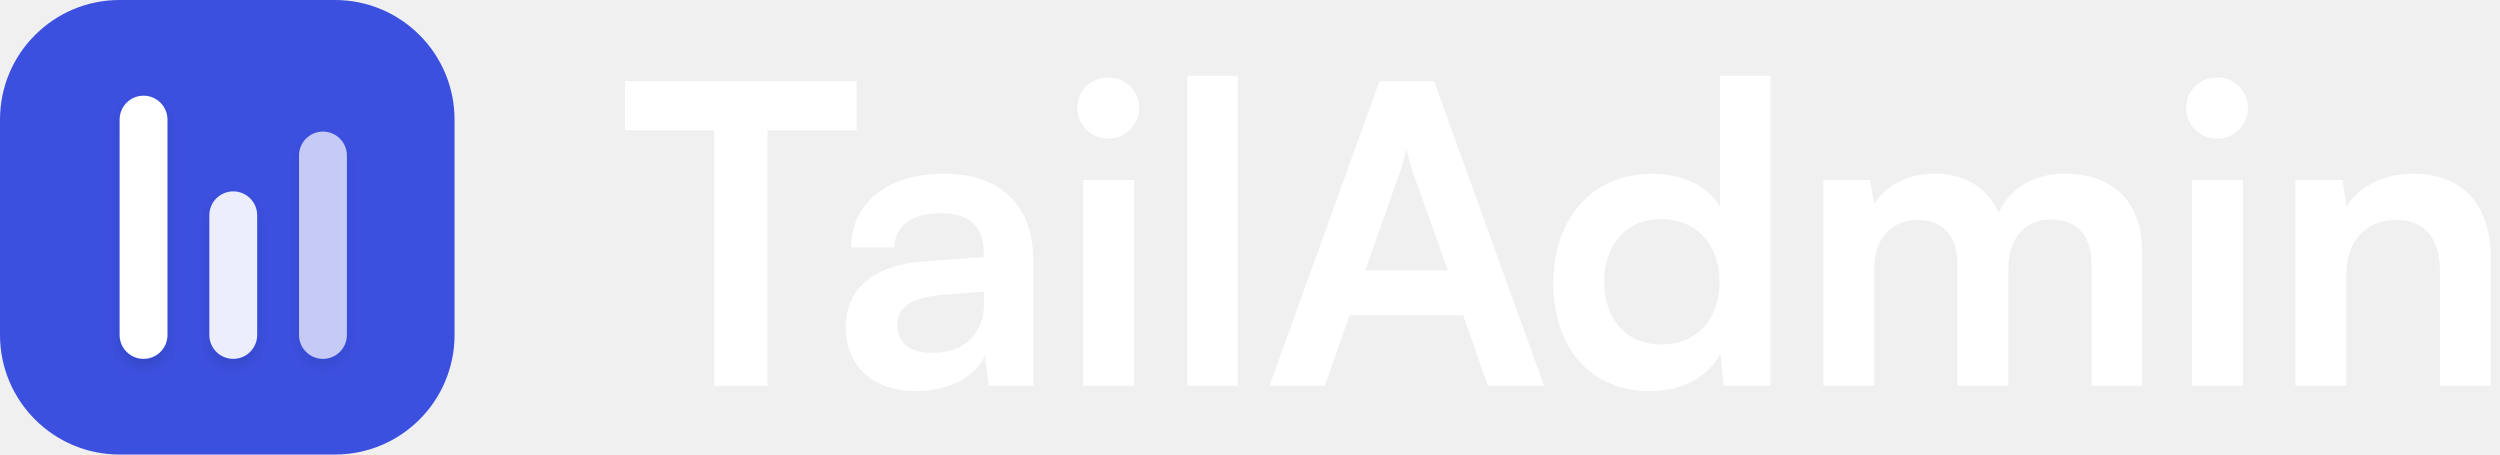
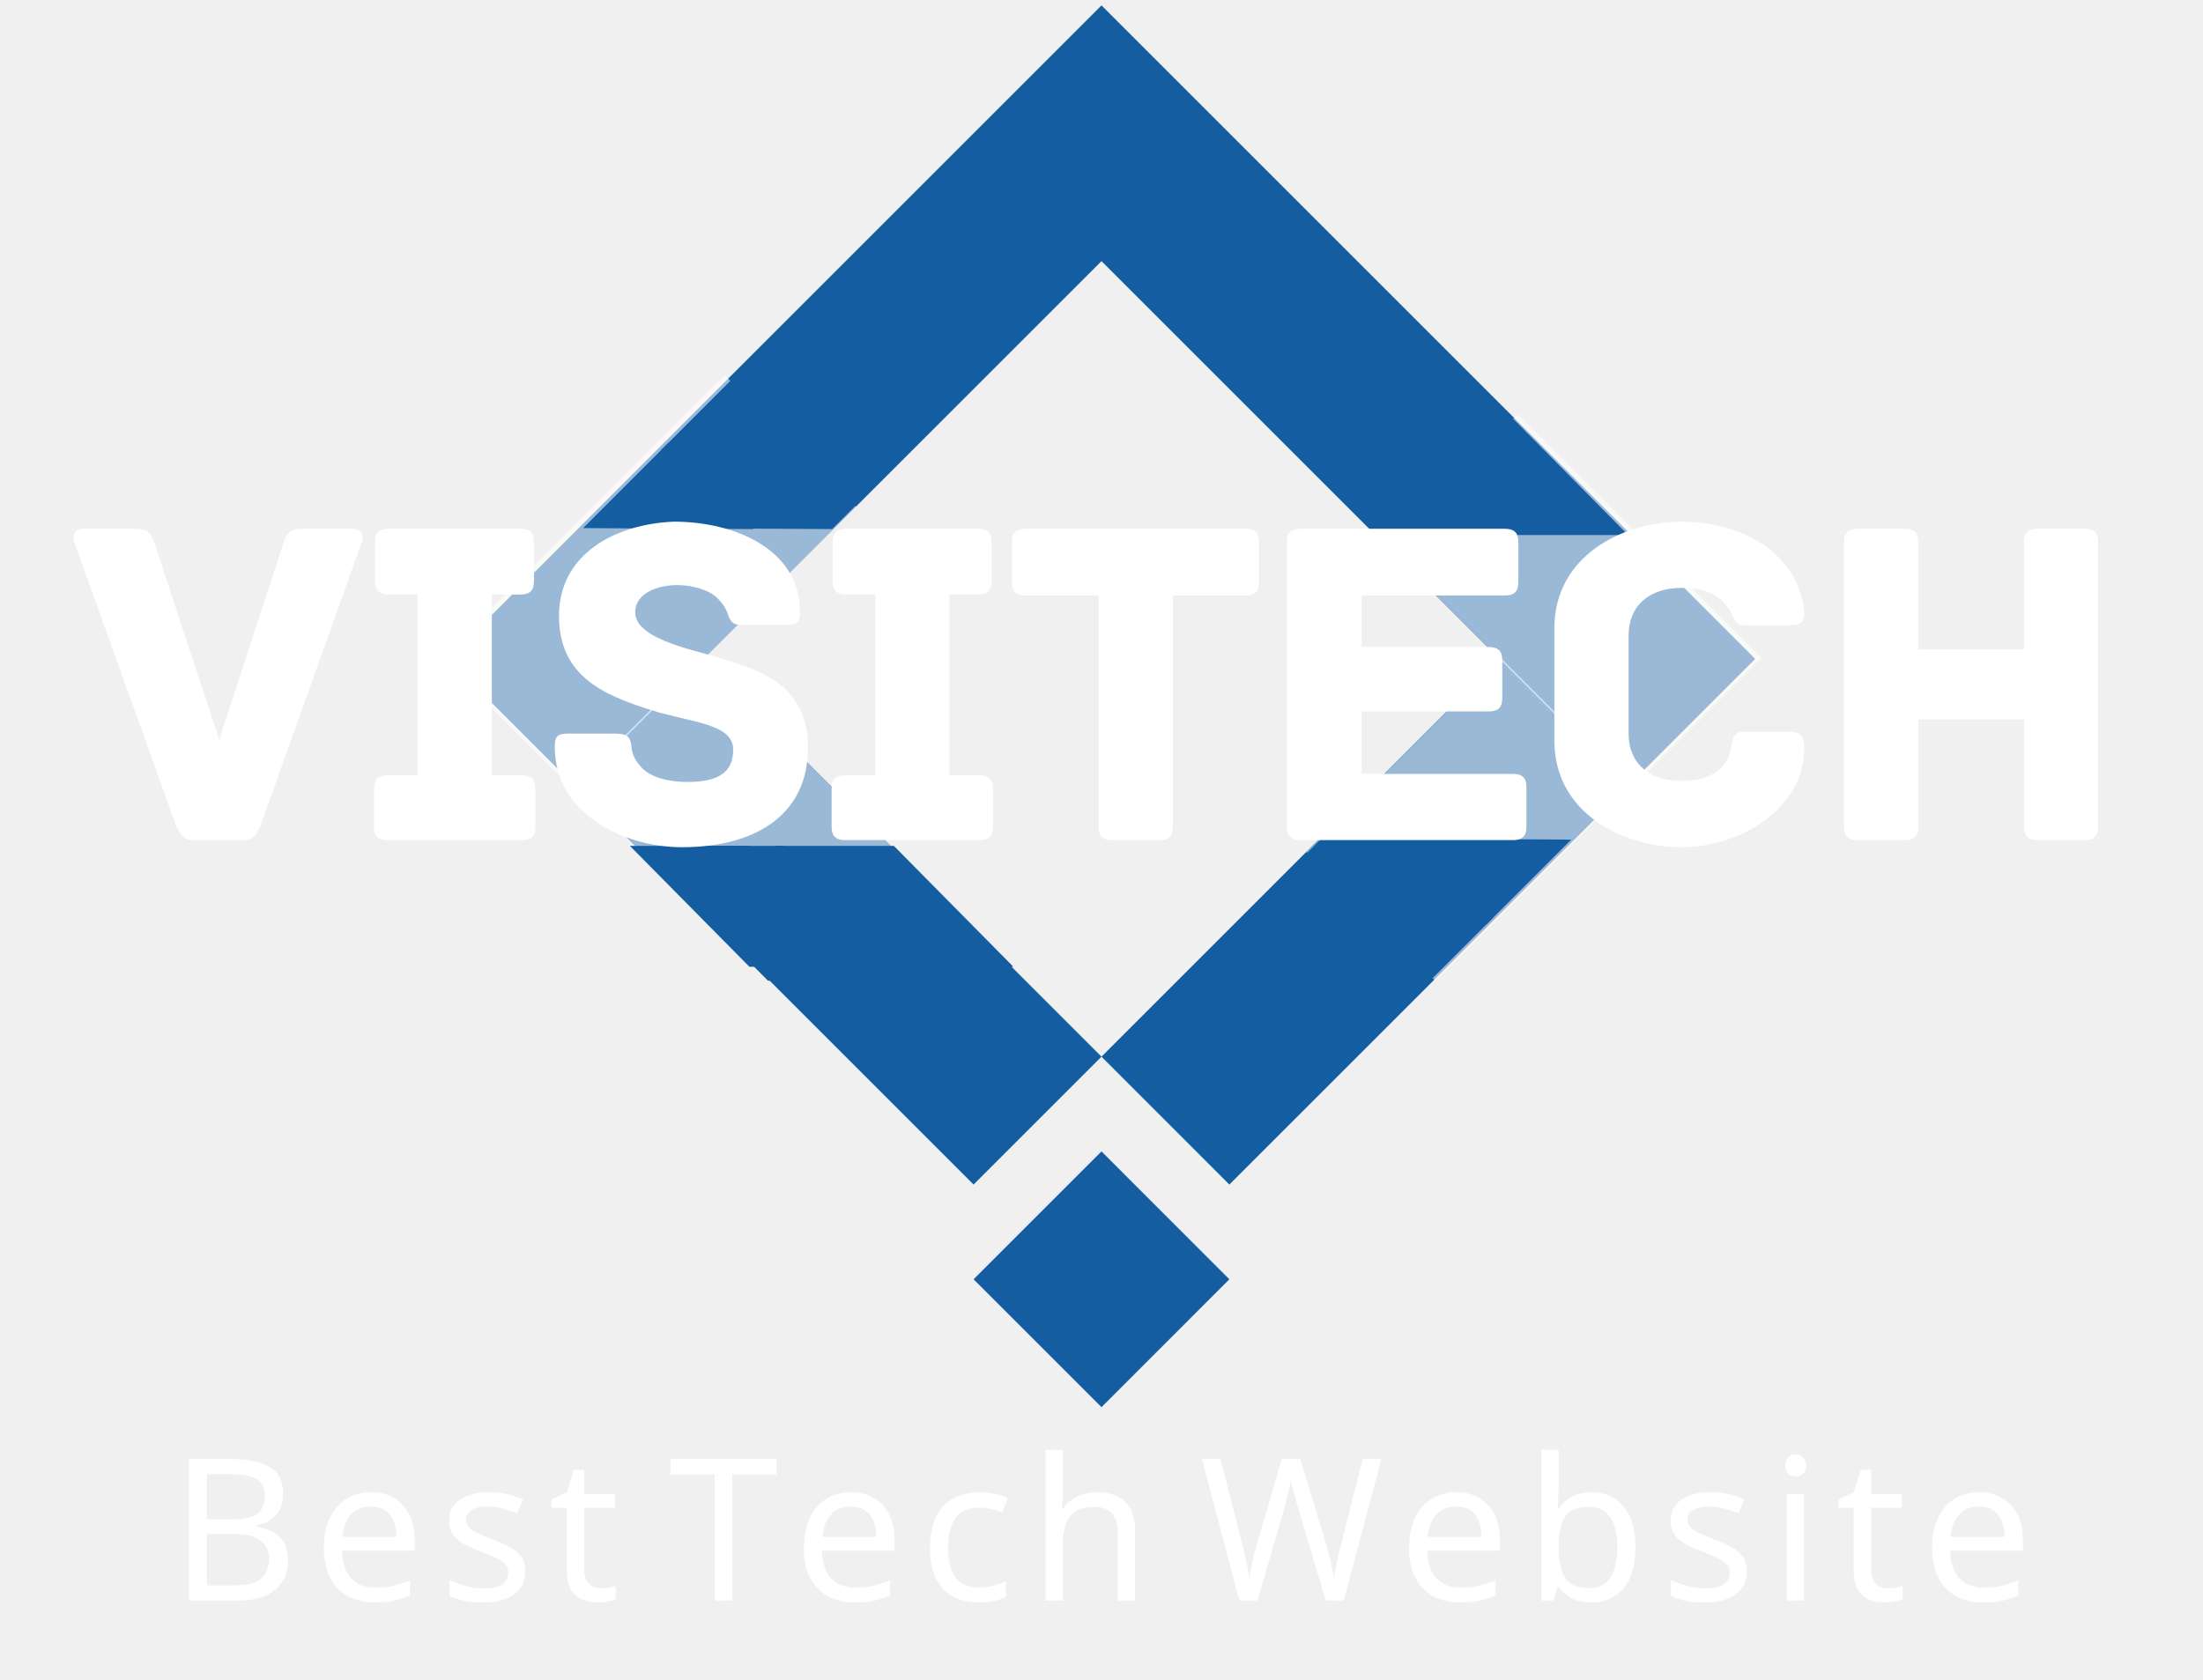
- <svg xmlns="http://www.w3.org/2000/svg" width="176" height="32" viewBox="0 0 176 32" fill="none">
-   <path d="M44 9.176H50.277V27.157H54.032V9.176H60.309V5.715H44V9.176Z" fill="white" />
-   <path d="M64.5 27.539C66.758 27.539 68.724 26.512 69.34 25.016L69.604 27.157H72.743V18.357C72.743 14.339 70.337 12.227 66.436 12.227C62.505 12.227 59.924 14.28 59.924 17.419H62.974C62.974 15.893 64.148 15.013 66.26 15.013C68.079 15.013 69.252 15.805 69.252 17.771V18.093L64.91 18.416C61.478 18.68 59.542 20.352 59.542 23.021C59.542 25.749 61.42 27.539 64.5 27.539ZM65.673 24.84C64.06 24.84 63.18 24.195 63.18 22.875C63.18 21.701 64.031 20.968 66.26 20.763L69.281 20.528V21.291C69.281 23.52 67.873 24.84 65.673 24.84Z" fill="white" />
-   <path d="M78.047 9.763C79.221 9.763 80.189 8.795 80.189 7.592C80.189 6.389 79.221 5.451 78.047 5.451C76.816 5.451 75.847 6.389 75.847 7.592C75.847 8.795 76.816 9.763 78.047 9.763ZM76.258 27.157H79.837V12.667H76.258V27.157Z" fill="white" />
-   <path d="M87.142 27.157V5.333H83.593V27.157H87.142Z" fill="white" />
-   <path d="M93.272 27.157L95.003 22.2H103.011L104.742 27.157H108.702L100.958 5.715H97.115L89.371 27.157H93.272ZM98.552 12.109C98.758 11.523 98.933 10.877 99.022 10.467C99.08 10.907 99.285 11.552 99.462 12.109L101.926 19.032H96.118L98.552 12.109Z" fill="white" />
-   <path d="M116.158 27.539C118.358 27.539 120.236 26.571 121.116 24.899L121.35 27.157H124.636V5.333H121.086V14.515C120.177 13.077 118.388 12.227 116.364 12.227C111.993 12.227 109.353 15.453 109.353 19.971C109.353 24.459 111.964 27.539 116.158 27.539ZM116.95 24.253C114.457 24.253 112.932 22.435 112.932 19.853C112.932 17.272 114.457 15.424 116.95 15.424C119.444 15.424 121.057 17.243 121.057 19.853C121.057 22.464 119.444 24.253 116.95 24.253Z" fill="white" />
-   <path d="M131.944 27.157V18.944C131.944 16.597 133.322 15.483 135.024 15.483C136.725 15.483 137.81 16.568 137.81 18.592V27.157H141.389V18.944C141.389 16.568 142.709 15.453 144.44 15.453C146.141 15.453 147.256 16.539 147.256 18.621V27.157H150.805V17.683C150.805 14.339 148.869 12.227 145.349 12.227C143.149 12.227 141.448 13.312 140.714 14.984C139.952 13.312 138.426 12.227 136.226 12.227C134.144 12.227 132.677 13.165 131.944 14.368L131.65 12.667H128.365V27.157H131.944Z" fill="white" />
-   <path d="M156.107 9.763C157.281 9.763 158.249 8.795 158.249 7.592C158.249 6.389 157.281 5.451 156.107 5.451C154.875 5.451 153.907 6.389 153.907 7.592C153.907 8.795 154.875 9.763 156.107 9.763ZM154.318 27.157H157.897V12.667H154.318V27.157Z" fill="white" />
-   <path d="M165.173 27.157V19.355C165.173 17.008 166.522 15.483 168.722 15.483C170.57 15.483 171.773 16.656 171.773 19.091V27.157H175.351V18.24C175.351 14.485 173.474 12.227 169.837 12.227C167.871 12.227 166.111 13.077 165.202 14.544L164.909 12.667H161.594V27.157H165.173Z" fill="white" />
-   <path d="M0 8.421C0 3.77 3.77 0 8.421 0H23.579C28.23 0 32 3.77 32 8.421V23.579C32 28.23 28.23 32 23.579 32H8.421C3.77 32 0 28.23 0 23.579V8.421Z" fill="#3C50E0" />
-   <g filter="url(#filter0_d_506_10589)">
-     <path d="M8.421 8.421C8.421 7.491 9.175 6.737 10.106 6.737V6.737C11.036 6.737 11.79 7.491 11.79 8.421V23.579C11.79 24.509 11.036 25.263 10.106 25.263V25.263C9.175 25.263 8.421 24.509 8.421 23.579V8.421Z" fill="white" />
-   </g>
-   <g opacity="0.9" filter="url(#filter1_d_506_10589)">
-     <path d="M14.737 15.158C14.737 14.227 15.491 13.473 16.421 13.473V13.473C17.351 13.473 18.105 14.227 18.105 15.158V23.579C18.105 24.509 17.351 25.263 16.421 25.263V25.263C15.491 25.263 14.737 24.509 14.737 23.579V15.158Z" fill="white" />
-   </g>
-   <g opacity="0.7" filter="url(#filter2_d_506_10589)">
-     <path d="M21.052 10.947C21.052 10.017 21.806 9.263 22.736 9.263V9.263C23.667 9.263 24.421 10.017 24.421 10.947V23.578C24.421 24.509 23.667 25.263 22.736 25.263V25.263C21.806 25.263 21.052 24.509 21.052 23.578V10.947Z" fill="white" />
-   </g>
+ <svg xmlns="http://www.w3.org/2000/svg" width="236" zoomAndPan="magnify" viewBox="0 0 177 135" height="180" preserveAspectRatio="xMidYMid meet" version="1.0">
  <defs>
-     <filter id="filter0_d_506_10589" x="7.421" y="6.237" width="5.369" height="20.526" filterUnits="userSpaceOnUse" color-interpolation-filters="sRGB">
-       <feFlood flood-opacity="0" result="BackgroundImageFix" />
-       <feColorMatrix in="SourceAlpha" type="matrix" values="0 0 0 0 0 0 0 0 0 0 0 0 0 0 0 0 0 0 127 0" result="hardAlpha" />
-       <feOffset dy="0.5" />
-       <feGaussianBlur stdDeviation="0.5" />
-       <feComposite in2="hardAlpha" operator="out" />
-       <feColorMatrix type="matrix" values="0 0 0 0 0 0 0 0 0 0 0 0 0 0 0 0 0 0 0.12 0" />
-       <feBlend mode="normal" in2="BackgroundImageFix" result="effect1_dropShadow_506_10589" />
-       <feBlend mode="normal" in="SourceGraphic" in2="effect1_dropShadow_506_10589" result="shape" />
+     <filter x="0%" y="0%" width="100%" height="100%" id="59510628ed">
+       <feColorMatrix values="0 0 0 0 1 0 0 0 0 1 0 0 0 0 1 0 0 0 1 0" color-interpolation-filters="sRGB" />
    </filter>
-     <filter id="filter1_d_506_10589" x="13.737" y="12.973" width="5.369" height="13.79" filterUnits="userSpaceOnUse" color-interpolation-filters="sRGB">
-       <feFlood flood-opacity="0" result="BackgroundImageFix" />
-       <feColorMatrix in="SourceAlpha" type="matrix" values="0 0 0 0 0 0 0 0 0 0 0 0 0 0 0 0 0 0 127 0" result="hardAlpha" />
-       <feOffset dy="0.5" />
-       <feGaussianBlur stdDeviation="0.5" />
-       <feComposite in2="hardAlpha" operator="out" />
-       <feColorMatrix type="matrix" values="0 0 0 0 0 0 0 0 0 0 0 0 0 0 0 0 0 0 0.12 0" />
-       <feBlend mode="normal" in2="BackgroundImageFix" result="effect1_dropShadow_506_10589" />
-       <feBlend mode="normal" in="SourceGraphic" in2="effect1_dropShadow_506_10589" result="shape" />
-     </filter>
-     <filter id="filter2_d_506_10589" x="20.052" y="8.763" width="5.369" height="18" filterUnits="userSpaceOnUse" color-interpolation-filters="sRGB">
-       <feFlood flood-opacity="0" result="BackgroundImageFix" />
-       <feColorMatrix in="SourceAlpha" type="matrix" values="0 0 0 0 0 0 0 0 0 0 0 0 0 0 0 0 0 0 127 0" result="hardAlpha" />
-       <feOffset dy="0.5" />
-       <feGaussianBlur stdDeviation="0.5" />
-       <feComposite in2="hardAlpha" operator="out" />
-       <feColorMatrix type="matrix" values="0 0 0 0 0 0 0 0 0 0 0 0 0 0 0 0 0 0 0.12 0" />
-       <feBlend mode="normal" in2="BackgroundImageFix" result="effect1_dropShadow_506_10589" />
-       <feBlend mode="normal" in="SourceGraphic" in2="effect1_dropShadow_506_10589" result="shape" />
-     </filter>
+     <g />
+     <clipPath id="226784173f">
+       <path d="M 35 0 L 142 0 L 142 96 L 35 96 Z M 35 0 " clip-rule="nonzero" />
+     </clipPath>
+     <clipPath id="af5513f96c">
+       <path d="M 88.5 0.434 L 144.828 56.762 L 88.5 113.09 L 32.172 56.762 Z M 88.5 0.434 " clip-rule="nonzero" />
+     </clipPath>
+     <clipPath id="4f545f2c13">
+       <path d="M 88.5 0.434 L 144.828 56.762 L 88.5 113.09 L 32.172 56.762 Z M 88.5 0.434 " clip-rule="nonzero" />
+     </clipPath>
+     <clipPath id="b8989b26ec">
+       <path d="M 78 92 L 99 92 L 99 114 L 78 114 Z M 78 92 " clip-rule="nonzero" />
+     </clipPath>
+     <clipPath id="1a46b4e782">
+       <path d="M 88.5 0.434 L 144.828 56.762 L 88.5 113.09 L 32.172 56.762 Z M 88.5 0.434 " clip-rule="nonzero" />
+     </clipPath>
+     <clipPath id="45c22e262d">
+       <path d="M 88.5 0.434 L 144.828 56.762 L 88.5 113.09 L 32.172 56.762 Z M 88.5 0.434 " clip-rule="nonzero" />
+     </clipPath>
+     <mask id="51492b9a45">
+       <g filter="url(#59510628ed)">
+         <rect x="-17.7" width="212.4" fill="#000000" y="-13.5" height="162" fill-opacity="0.57" />
+       </g>
+     </mask>
+     <clipPath id="9fae1200f4">
+       <path d="M 0.434 0.02 L 34 0.02 L 34 33.609 L 0.434 33.609 Z M 0.434 0.02 " clip-rule="nonzero" />
+     </clipPath>
+     <clipPath id="639f35f873">
+       <path d="M 0.477 22.891 L 23.223 0.148 L 33.789 10.715 L 11.043 33.457 Z M 0.477 22.891 " clip-rule="nonzero" />
+     </clipPath>
+     <clipPath id="8b5efd43fc">
+       <path d="M 0.477 22.891 L 23.223 0.148 L 33.789 10.715 L 11.043 33.457 Z M 0.477 22.891 " clip-rule="nonzero" />
+     </clipPath>
+     <clipPath id="b8456bd29e">
+       <rect x="0" width="35" y="0" height="34" />
+     </clipPath>
+     <mask id="d61e5d74ad">
+       <g filter="url(#59510628ed)">
+         <rect x="-17.7" width="212.4" fill="#000000" y="-13.5" height="162" fill-opacity="0.57" />
+       </g>
+     </mask>
+     <clipPath id="c62a7611e6">
+       <path d="M 1 0.648 L 27.121 0.648 L 27.121 26.855 L 1 26.855 Z M 1 0.648 " clip-rule="nonzero" />
+     </clipPath>
+     <clipPath id="174a4671b4">
+       <path d="M 11.438 0.879 L 27.039 16.48 L 16.703 26.82 L 1.102 11.219 Z M 11.438 0.879 " clip-rule="nonzero" />
+     </clipPath>
+     <clipPath id="c5818b8828">
+       <path d="M 11.438 0.879 L 27.039 16.48 L 16.703 26.82 L 1.102 11.219 Z M 11.438 0.879 " clip-rule="nonzero" />
+     </clipPath>
+     <clipPath id="beb22d6d16">
+       <rect x="0" width="28" y="0" height="27" />
+     </clipPath>
+     <clipPath id="e0f524377a">
+       <path d="M 62.215 67.98 L 81.418 67.98 L 81.418 77.695 L 62.215 77.695 Z M 62.215 67.98 " clip-rule="nonzero" />
+     </clipPath>
+     <clipPath id="8c8ed49c1a">
+       <path d="M 71.816 67.98 L 62.215 67.98 L 71.816 77.695 L 81.418 77.695 L 71.816 67.98 " clip-rule="nonzero" />
+     </clipPath>
+     <clipPath id="ae32920f15">
+       <path d="M 50.609 67.98 L 69.812 67.98 L 69.812 77.695 L 50.609 77.695 Z M 50.609 67.98 " clip-rule="nonzero" />
+     </clipPath>
+     <clipPath id="30452e2bcd">
+       <path d="M 60.211 67.98 L 50.609 67.98 L 60.211 77.695 L 69.812 77.695 L 60.211 67.98 " clip-rule="nonzero" />
+     </clipPath>
+     <clipPath id="8df7dae191">
+       <path d="M 53 35 L 74 35 L 74 43 L 53 43 Z M 53 35 " clip-rule="nonzero" />
+     </clipPath>
+     <clipPath id="dcc316e715">
+       <path d="M 73.656 35.73 L 60.078 49.309 L 53.207 42.441 L 66.785 28.863 Z M 73.656 35.73 " clip-rule="nonzero" />
+     </clipPath>
+     <clipPath id="e9c56e6eac">
+       <path d="M 66.867 42.52 L 73.656 35.73 L 59.996 35.652 L 53.207 42.441 L 66.867 42.52 " clip-rule="nonzero" />
+     </clipPath>
+     <clipPath id="ba3c70dd6a">
+       <path d="M 59 29 L 80 29 L 80 37 L 59 37 Z M 59 29 " clip-rule="nonzero" />
+     </clipPath>
+     <clipPath id="e579f6f0df">
+       <path d="M 79.918 29.469 L 66.34 43.047 L 59.473 36.176 L 73.051 22.598 Z M 79.918 29.469 " clip-rule="nonzero" />
+     </clipPath>
+     <clipPath id="90947e9c80">
+       <path d="M 73.129 36.258 L 79.918 29.469 L 66.262 29.387 L 59.473 36.176 L 73.129 36.258 " clip-rule="nonzero" />
+     </clipPath>
+     <clipPath id="e22c44a566">
+       <path d="M 46 35 L 68 35 L 68 43 L 46 43 Z M 46 35 " clip-rule="nonzero" />
+     </clipPath>
+     <clipPath id="f8865a6af2">
+       <path d="M 67.293 35.73 L 53.715 49.309 L 46.848 42.441 L 60.426 28.863 Z M 67.293 35.73 " clip-rule="nonzero" />
+     </clipPath>
+     <clipPath id="46ddcbfd69">
+       <path d="M 60.504 42.52 L 67.293 35.73 L 53.637 35.652 L 46.848 42.441 L 60.504 42.52 " clip-rule="nonzero" />
+     </clipPath>
+     <clipPath id="4a8648e929">
+       <path d="M 53 29 L 74 29 L 74 37 L 53 37 Z M 53 29 " clip-rule="nonzero" />
+     </clipPath>
+     <clipPath id="f093e6e5d1">
+       <path d="M 73.559 29.469 L 59.977 43.047 L 53.109 36.176 L 66.688 22.598 Z M 73.559 29.469 " clip-rule="nonzero" />
+     </clipPath>
+     <clipPath id="a714205e78">
+       <path d="M 66.77 36.258 L 73.559 29.469 L 59.898 29.387 L 53.109 36.176 L 66.77 36.258 " clip-rule="nonzero" />
+     </clipPath>
+     <clipPath id="a197d28449">
+       <path d="M 52.098 69.102 L 71.301 69.102 L 71.301 78.816 L 52.098 78.816 Z M 52.098 69.102 " clip-rule="nonzero" />
+     </clipPath>
+     <clipPath id="3f0cf4f82c">
+       <path d="M 61.699 69.102 L 52.098 69.102 L 61.699 78.816 L 71.301 78.816 L 61.699 69.102 " clip-rule="nonzero" />
+     </clipPath>
+     <clipPath id="bb3099cb9c">
+       <path d="M 53.355 67.98 L 72.559 67.98 L 72.559 77.695 L 53.355 77.695 Z M 53.355 67.98 " clip-rule="nonzero" />
+     </clipPath>
+     <clipPath id="0def442731">
+       <path d="M 62.957 67.98 L 53.355 67.98 L 62.957 77.695 L 72.559 77.695 L 62.957 67.98 " clip-rule="nonzero" />
+     </clipPath>
+     <mask id="bf936b6984">
+       <g filter="url(#59510628ed)">
+         <rect x="-17.7" width="212.4" fill="#000000" y="-13.5" height="162" fill-opacity="0.57" />
+       </g>
+     </mask>
+     <clipPath id="86beb47187">
+       <path d="M 0.191 0.113 L 30.688 0.113 L 30.688 30.609 L 0.191 30.609 Z M 0.191 0.113 " clip-rule="nonzero" />
+     </clipPath>
+     <clipPath id="18e4b34177">
+       <path d="M 10.941 0.281 L 30.551 19.895 L 19.984 30.461 L 0.375 10.848 Z M 10.941 0.281 " clip-rule="nonzero" />
+     </clipPath>
+     <clipPath id="c12167cf7a">
+       <path d="M 10.941 0.281 L 30.551 19.895 L 19.984 30.461 L 0.375 10.848 Z M 10.941 0.281 " clip-rule="nonzero" />
+     </clipPath>
+     <clipPath id="a184585290">
+       <rect x="0" width="31" y="0" height="31" />
+     </clipPath>
+     <mask id="0a48ea1cb0">
+       <g filter="url(#59510628ed)">
+         <rect x="-17.7" width="212.4" fill="#000000" y="-13.5" height="162" fill-opacity="0.57" />
+       </g>
+     </mask>
+     <clipPath id="537fb48527">
+       <path d="M 0.758 0.648 L 26.965 0.648 L 26.965 26.855 L 0.758 26.855 Z M 0.758 0.648 " clip-rule="nonzero" />
+     </clipPath>
+     <clipPath id="0ccc793e41">
+       <path d="M 26.914 11.211 L 11.312 26.812 L 0.977 16.473 L 16.574 0.871 Z M 26.914 11.211 " clip-rule="nonzero" />
+     </clipPath>
+     <clipPath id="a665ab2c4d">
+       <path d="M 26.914 11.211 L 11.312 26.812 L 0.977 16.473 L 16.574 0.871 Z M 26.914 11.211 " clip-rule="nonzero" />
+     </clipPath>
+     <clipPath id="5b22a18615">
+       <rect x="0" width="27" y="0" height="27" />
+     </clipPath>
+     <clipPath id="cfab5477f9">
+       <path d="M 111.609 33.285 L 130.812 33.285 L 130.812 43 L 111.609 43 Z M 111.609 33.285 " clip-rule="nonzero" />
+     </clipPath>
+     <clipPath id="55390fe7b3">
+       <path d="M 121.211 33.285 L 111.609 33.285 L 121.211 43 L 130.812 43 L 121.211 33.285 " clip-rule="nonzero" />
+     </clipPath>
+     <clipPath id="d454095ccc">
+       <path d="M 102.75 33.285 L 121.953 33.285 L 121.953 43 L 102.75 43 Z M 102.75 33.285 " clip-rule="nonzero" />
+     </clipPath>
+     <clipPath id="1f8a3cc3ee">
+       <path d="M 112.352 33.285 L 102.75 33.285 L 112.352 43 L 121.953 43 L 112.352 33.285 " clip-rule="nonzero" />
+     </clipPath>
+     <clipPath id="e7e22b0fa1">
+       <path d="M 99 73 L 120 73 L 120 81 L 99 81 Z M 99 73 " clip-rule="nonzero" />
+     </clipPath>
+     <clipPath id="ebaeebc6fb">
+       <path d="M 119.977 73.738 L 106.398 87.316 L 99.527 80.445 L 113.105 66.867 Z M 119.977 73.738 " clip-rule="nonzero" />
+     </clipPath>
+     <clipPath id="039e562d4c">
+       <path d="M 113.188 80.527 L 119.977 73.738 L 106.316 73.656 L 99.527 80.445 L 113.188 80.527 " clip-rule="nonzero" />
+     </clipPath>
+     <clipPath id="47d15bc793">
+       <path d="M 105 67 L 127 67 L 127 75 L 105 75 Z M 105 67 " clip-rule="nonzero" />
+     </clipPath>
+     <clipPath id="ffe9bf7ef9">
+       <path d="M 126.238 67.477 L 112.66 81.055 L 105.793 74.184 L 119.371 60.605 Z M 126.238 67.477 " clip-rule="nonzero" />
+     </clipPath>
+     <clipPath id="e57814c238">
+       <path d="M 119.449 74.266 L 126.238 67.477 L 112.582 67.395 L 105.793 74.184 L 119.449 74.266 " clip-rule="nonzero" />
+     </clipPath>
+     <clipPath id="c6f1ca4e68">
+       <path d="M 93 73 L 114 73 L 114 81 L 93 81 Z M 93 73 " clip-rule="nonzero" />
+     </clipPath>
+     <clipPath id="ae7062130b">
+       <path d="M 113.559 73.738 L 99.98 87.316 L 93.109 80.445 L 106.688 66.867 Z M 113.559 73.738 " clip-rule="nonzero" />
+     </clipPath>
+     <clipPath id="1ba33fce71">
+       <path d="M 106.77 80.527 L 113.559 73.738 L 99.898 73.656 L 93.109 80.445 L 106.77 80.527 " clip-rule="nonzero" />
+     </clipPath>
+     <clipPath id="0ce8315fce">
+       <path d="M 99 67 L 120 67 L 120 75 L 99 75 Z M 99 67 " clip-rule="nonzero" />
+     </clipPath>
+     <clipPath id="466bd3dbc2">
+       <path d="M 119.82 67.477 L 106.242 81.055 L 99.371 74.184 L 112.953 60.605 Z M 119.82 67.477 " clip-rule="nonzero" />
+     </clipPath>
+     <clipPath id="9ac86078ab">
+       <path d="M 113.031 74.266 L 119.82 67.477 L 106.164 67.395 L 99.371 74.184 L 113.031 74.266 " clip-rule="nonzero" />
+     </clipPath>
  </defs>
+   <g fill="#ffffff" fill-opacity="1">
+     <g transform="translate(13.6434, 128.6257)">
+       <g>
+         <path d="M 1.547 -11.375 L 4.797 -11.375 C 6.211 -11.375 7.285 -11.16 8.016 -10.734 C 8.742 -10.316 9.109 -9.594 9.109 -8.562 C 9.109 -7.883 8.922 -7.328 8.547 -6.891 C 8.18 -6.453 7.648 -6.172 6.953 -6.047 L 6.953 -5.953 C 7.43 -5.867 7.863 -5.727 8.25 -5.531 C 8.633 -5.332 8.938 -5.047 9.156 -4.672 C 9.383 -4.297 9.5 -3.816 9.5 -3.234 C 9.5 -2.203 9.145 -1.406 8.438 -0.844 C 7.727 -0.281 6.766 0 5.547 0 L 1.547 0 Z M 2.984 -6.531 L 5.078 -6.531 C 6.047 -6.531 6.711 -6.688 7.078 -7 C 7.453 -7.312 7.641 -7.781 7.641 -8.406 C 7.641 -9.031 7.414 -9.477 6.969 -9.75 C 6.531 -10.02 5.828 -10.156 4.859 -10.156 L 2.984 -10.156 Z M 2.984 -5.344 L 2.984 -1.219 L 5.281 -1.219 C 6.289 -1.219 6.988 -1.41 7.375 -1.797 C 7.77 -2.191 7.969 -2.707 7.969 -3.344 C 7.969 -3.938 7.758 -4.414 7.344 -4.781 C 6.938 -5.156 6.207 -5.344 5.156 -5.344 Z M 2.984 -5.344 " />
+       </g>
+     </g>
+   </g>
+   <g fill="#ffffff" fill-opacity="1">
+     <g transform="translate(25.14782, 128.6257)">
+       <g>
+         <path d="M 4.656 -8.703 C 5.375 -8.703 6 -8.539 6.531 -8.219 C 7.062 -7.906 7.469 -7.457 7.75 -6.875 C 8.031 -6.301 8.172 -5.625 8.172 -4.844 L 8.172 -4 L 2.328 -4 C 2.348 -3.031 2.594 -2.289 3.062 -1.781 C 3.539 -1.281 4.203 -1.031 5.047 -1.031 C 5.586 -1.031 6.066 -1.082 6.484 -1.188 C 6.91 -1.289 7.348 -1.438 7.797 -1.625 L 7.797 -0.406 C 7.359 -0.207 6.926 -0.066 6.5 0.016 C 6.07 0.109 5.566 0.156 4.984 0.156 C 4.172 0.156 3.453 -0.004 2.828 -0.328 C 2.211 -0.66 1.734 -1.148 1.391 -1.797 C 1.047 -2.441 0.875 -3.242 0.875 -4.203 C 0.875 -5.141 1.031 -5.941 1.344 -6.609 C 1.656 -7.285 2.094 -7.801 2.656 -8.156 C 3.227 -8.52 3.895 -8.703 4.656 -8.703 Z M 4.641 -7.547 C 3.973 -7.547 3.441 -7.332 3.047 -6.906 C 2.66 -6.477 2.43 -5.879 2.359 -5.109 L 6.703 -5.109 C 6.691 -5.836 6.52 -6.426 6.188 -6.875 C 5.863 -7.32 5.348 -7.547 4.641 -7.547 Z M 4.641 -7.547 " />
+       </g>
+     </g>
+   </g>
+   <g fill="#ffffff" fill-opacity="1">
+     <g transform="translate(35.28199, 128.6257)">
+       <g>
+         <path d="M 6.922 -2.359 C 6.922 -1.523 6.609 -0.895 5.984 -0.469 C 5.367 -0.051 4.539 0.156 3.5 0.156 C 2.906 0.156 2.395 0.109 1.969 0.016 C 1.539 -0.078 1.16 -0.207 0.828 -0.375 L 0.828 -1.656 C 1.172 -1.488 1.582 -1.332 2.062 -1.188 C 2.551 -1.039 3.039 -0.969 3.531 -0.969 C 4.25 -0.969 4.766 -1.082 5.078 -1.312 C 5.398 -1.539 5.562 -1.848 5.562 -2.234 C 5.562 -2.441 5.504 -2.629 5.391 -2.797 C 5.273 -2.973 5.062 -3.145 4.75 -3.312 C 4.445 -3.477 4.016 -3.672 3.453 -3.891 C 2.898 -4.098 2.426 -4.305 2.031 -4.516 C 1.645 -4.734 1.344 -4.988 1.125 -5.281 C 0.914 -5.582 0.812 -5.969 0.812 -6.438 C 0.812 -7.156 1.102 -7.711 1.688 -8.109 C 2.281 -8.504 3.055 -8.703 4.016 -8.703 C 4.535 -8.703 5.02 -8.648 5.469 -8.547 C 5.926 -8.441 6.348 -8.301 6.734 -8.125 L 6.266 -7.016 C 5.898 -7.16 5.52 -7.285 5.125 -7.391 C 4.738 -7.492 4.336 -7.547 3.922 -7.547 C 3.348 -7.547 2.91 -7.453 2.609 -7.266 C 2.305 -7.086 2.156 -6.836 2.156 -6.516 C 2.156 -6.273 2.223 -6.07 2.359 -5.906 C 2.492 -5.75 2.723 -5.594 3.047 -5.438 C 3.367 -5.281 3.801 -5.098 4.344 -4.891 C 4.883 -4.691 5.348 -4.484 5.734 -4.266 C 6.117 -4.055 6.41 -3.801 6.609 -3.5 C 6.816 -3.195 6.922 -2.816 6.922 -2.359 Z M 6.922 -2.359 " />
+       </g>
+     </g>
+   </g>
+   <g fill="#ffffff" fill-opacity="1">
+     <g transform="translate(44.06185, 128.6257)">
+       <g>
+         <path d="M 4.203 -0.984 C 4.422 -0.984 4.641 -1 4.859 -1.031 C 5.086 -1.062 5.27 -1.102 5.406 -1.156 L 5.406 -0.094 C 5.258 -0.02 5.047 0.035 4.766 0.078 C 4.484 0.129 4.219 0.156 3.969 0.156 C 3.52 0.156 3.109 0.082 2.734 -0.062 C 2.359 -0.219 2.051 -0.488 1.812 -0.875 C 1.582 -1.258 1.469 -1.797 1.469 -2.484 L 1.469 -7.453 L 0.25 -7.453 L 0.25 -8.125 L 1.484 -8.688 L 2.047 -10.5 L 2.875 -10.5 L 2.875 -8.547 L 5.344 -8.547 L 5.344 -7.453 L 2.875 -7.453 L 2.875 -2.516 C 2.875 -1.992 3 -1.609 3.25 -1.359 C 3.5 -1.109 3.816 -0.984 4.203 -0.984 Z M 4.203 -0.984 " />
+       </g>
+     </g>
+   </g>
+   <g fill="#ffffff" fill-opacity="1">
+     <g transform="translate(50.96161, 128.6257)">
+       <g />
+     </g>
+   </g>
+   <g fill="#ffffff" fill-opacity="1">
+     <g transform="translate(53.70284, 128.6257)">
+       <g>
+         <path d="M 5.141 0 L 3.719 0 L 3.719 -10.125 L 0.156 -10.125 L 0.156 -11.375 L 8.688 -11.375 L 8.688 -10.125 L 5.141 -10.125 Z M 5.141 0 " />
+       </g>
+     </g>
+   </g>
+   <g fill="#ffffff" fill-opacity="1">
+     <g transform="translate(63.70955, 128.6257)">
+       <g>
+         <path d="M 4.656 -8.703 C 5.375 -8.703 6 -8.539 6.531 -8.219 C 7.062 -7.906 7.469 -7.457 7.75 -6.875 C 8.031 -6.301 8.172 -5.625 8.172 -4.844 L 8.172 -4 L 2.328 -4 C 2.348 -3.031 2.594 -2.289 3.062 -1.781 C 3.539 -1.281 4.203 -1.031 5.047 -1.031 C 5.586 -1.031 6.066 -1.082 6.484 -1.188 C 6.91 -1.289 7.348 -1.438 7.797 -1.625 L 7.797 -0.406 C 7.359 -0.207 6.926 -0.066 6.5 0.016 C 6.07 0.109 5.566 0.156 4.984 0.156 C 4.172 0.156 3.453 -0.004 2.828 -0.328 C 2.211 -0.66 1.734 -1.148 1.391 -1.797 C 1.047 -2.441 0.875 -3.242 0.875 -4.203 C 0.875 -5.141 1.031 -5.941 1.344 -6.609 C 1.656 -7.285 2.094 -7.801 2.656 -8.156 C 3.227 -8.52 3.895 -8.703 4.656 -8.703 Z M 4.641 -7.547 C 3.973 -7.547 3.441 -7.332 3.047 -6.906 C 2.66 -6.477 2.43 -5.879 2.359 -5.109 L 6.703 -5.109 C 6.691 -5.836 6.52 -6.426 6.188 -6.875 C 5.863 -7.32 5.348 -7.547 4.641 -7.547 Z M 4.641 -7.547 " />
+       </g>
+     </g>
+   </g>
+   <g fill="#ffffff" fill-opacity="1">
+     <g transform="translate(73.84372, 128.6257)">
+       <g>
+         <path d="M 4.781 0.156 C 4.02 0.156 3.344 0.004 2.75 -0.297 C 2.164 -0.609 1.707 -1.086 1.375 -1.734 C 1.039 -2.379 0.875 -3.207 0.875 -4.219 C 0.875 -5.27 1.047 -6.125 1.391 -6.781 C 1.734 -7.445 2.207 -7.93 2.812 -8.234 C 3.426 -8.547 4.113 -8.703 4.875 -8.703 C 5.301 -8.703 5.719 -8.656 6.125 -8.562 C 6.531 -8.477 6.863 -8.367 7.125 -8.234 L 6.688 -7.078 C 6.438 -7.172 6.141 -7.258 5.797 -7.344 C 5.461 -7.426 5.145 -7.469 4.844 -7.469 C 3.164 -7.469 2.328 -6.391 2.328 -4.234 C 2.328 -3.203 2.531 -2.41 2.938 -1.859 C 3.344 -1.316 3.953 -1.047 4.766 -1.047 C 5.223 -1.047 5.629 -1.094 5.984 -1.188 C 6.348 -1.289 6.68 -1.41 6.984 -1.547 L 6.984 -0.297 C 6.691 -0.148 6.375 -0.039 6.031 0.031 C 5.688 0.113 5.27 0.156 4.781 0.156 Z M 4.781 0.156 " />
+       </g>
+     </g>
+   </g>
+   <g fill="#ffffff" fill-opacity="1">
+     <g transform="translate(82.63952, 128.6257)">
+       <g>
+         <path d="M 2.75 -12.109 L 2.75 -8.562 C 2.75 -8.133 2.723 -7.734 2.672 -7.359 L 2.766 -7.359 C 3.047 -7.797 3.422 -8.125 3.891 -8.344 C 4.367 -8.57 4.883 -8.688 5.438 -8.688 C 6.469 -8.688 7.242 -8.438 7.766 -7.938 C 8.297 -7.445 8.562 -6.656 8.562 -5.562 L 8.562 0 L 7.172 0 L 7.172 -5.469 C 7.172 -6.832 6.535 -7.516 5.266 -7.516 C 4.305 -7.516 3.645 -7.242 3.281 -6.703 C 2.926 -6.172 2.75 -5.41 2.75 -4.422 L 2.75 0 L 1.359 0 L 1.359 -12.109 Z M 2.75 -12.109 " />
+       </g>
+     </g>
+   </g>
+   <g fill="#ffffff" fill-opacity="1">
+     <g transform="translate(93.63408, 128.6257)">
+       <g />
+     </g>
+   </g>
+   <g fill="#ffffff" fill-opacity="1">
+     <g transform="translate(96.3753, 128.6257)">
+       <g>
+         <path d="M 14.609 -11.375 L 11.594 0 L 10.141 0 L 7.922 -7.453 C 7.828 -7.754 7.738 -8.062 7.656 -8.375 C 7.57 -8.688 7.5 -8.961 7.438 -9.203 C 7.383 -9.441 7.352 -9.609 7.344 -9.703 C 7.332 -9.566 7.273 -9.27 7.172 -8.812 C 7.066 -8.363 6.945 -7.895 6.812 -7.406 L 4.656 0 L 3.203 0 L 0.188 -11.375 L 1.688 -11.375 L 3.453 -4.438 C 3.586 -3.945 3.695 -3.473 3.781 -3.016 C 3.875 -2.555 3.945 -2.125 4 -1.719 C 4.051 -2.133 4.129 -2.586 4.234 -3.078 C 4.348 -3.566 4.473 -4.047 4.609 -4.516 L 6.609 -11.375 L 8.094 -11.375 L 10.188 -4.469 C 10.332 -3.977 10.457 -3.488 10.562 -3 C 10.664 -2.508 10.75 -2.082 10.812 -1.719 C 10.852 -2.113 10.922 -2.539 11.016 -3 C 11.117 -3.469 11.234 -3.953 11.359 -4.453 L 13.109 -11.375 Z M 14.609 -11.375 " />
+       </g>
+     </g>
+   </g>
+   <g fill="#ffffff" fill-opacity="1">
+     <g transform="translate(112.341, 128.6257)">
+       <g>
+         <path d="M 4.656 -8.703 C 5.375 -8.703 6 -8.539 6.531 -8.219 C 7.062 -7.906 7.469 -7.457 7.75 -6.875 C 8.031 -6.301 8.172 -5.625 8.172 -4.844 L 8.172 -4 L 2.328 -4 C 2.348 -3.031 2.594 -2.289 3.062 -1.781 C 3.539 -1.281 4.203 -1.031 5.047 -1.031 C 5.586 -1.031 6.066 -1.082 6.484 -1.188 C 6.91 -1.289 7.348 -1.438 7.797 -1.625 L 7.797 -0.406 C 7.359 -0.207 6.926 -0.066 6.5 0.016 C 6.07 0.109 5.566 0.156 4.984 0.156 C 4.172 0.156 3.453 -0.004 2.828 -0.328 C 2.211 -0.66 1.734 -1.148 1.391 -1.797 C 1.047 -2.441 0.875 -3.242 0.875 -4.203 C 0.875 -5.141 1.031 -5.941 1.344 -6.609 C 1.656 -7.285 2.094 -7.801 2.656 -8.156 C 3.227 -8.52 3.895 -8.703 4.656 -8.703 Z M 4.641 -7.547 C 3.973 -7.547 3.441 -7.332 3.047 -6.906 C 2.66 -6.477 2.43 -5.879 2.359 -5.109 L 6.703 -5.109 C 6.691 -5.836 6.52 -6.426 6.188 -6.875 C 5.863 -7.32 5.348 -7.547 4.641 -7.547 Z M 4.641 -7.547 " />
+       </g>
+     </g>
+   </g>
+   <g fill="#ffffff" fill-opacity="1">
+     <g transform="translate(122.4751, 128.6257)">
+       <g>
+         <path d="M 2.75 -12.109 L 2.75 -9.172 C 2.75 -8.805 2.738 -8.469 2.719 -8.156 C 2.707 -7.844 2.691 -7.594 2.672 -7.406 L 2.75 -7.406 C 3 -7.77 3.336 -8.07 3.766 -8.312 C 4.191 -8.562 4.738 -8.688 5.406 -8.688 C 6.469 -8.688 7.316 -8.316 7.953 -7.578 C 8.598 -6.836 8.922 -5.734 8.922 -4.266 C 8.922 -2.805 8.598 -1.703 7.953 -0.953 C 7.305 -0.211 6.457 0.156 5.406 0.156 C 4.738 0.156 4.191 0.035 3.766 -0.203 C 3.336 -0.453 3 -0.742 2.75 -1.078 L 2.641 -1.078 L 2.359 0 L 1.359 0 L 1.359 -12.109 Z M 5.156 -7.516 C 4.25 -7.516 3.617 -7.254 3.266 -6.734 C 2.922 -6.211 2.75 -5.406 2.75 -4.312 L 2.75 -4.25 C 2.75 -3.195 2.922 -2.391 3.266 -1.828 C 3.617 -1.273 4.266 -1 5.203 -1 C 5.961 -1 6.531 -1.281 6.906 -1.844 C 7.281 -2.406 7.469 -3.219 7.469 -4.281 C 7.469 -6.438 6.695 -7.516 5.156 -7.516 Z M 5.156 -7.516 " />
+       </g>
+     </g>
+   </g>
+   <g fill="#ffffff" fill-opacity="1">
+     <g transform="translate(133.4219, 128.6257)">
+       <g>
+         <path d="M 6.922 -2.359 C 6.922 -1.523 6.609 -0.895 5.984 -0.469 C 5.367 -0.051 4.539 0.156 3.5 0.156 C 2.906 0.156 2.395 0.109 1.969 0.016 C 1.539 -0.078 1.16 -0.207 0.828 -0.375 L 0.828 -1.656 C 1.172 -1.488 1.582 -1.332 2.062 -1.188 C 2.551 -1.039 3.039 -0.969 3.531 -0.969 C 4.25 -0.969 4.766 -1.082 5.078 -1.312 C 5.398 -1.539 5.562 -1.848 5.562 -2.234 C 5.562 -2.441 5.504 -2.629 5.391 -2.797 C 5.273 -2.973 5.062 -3.145 4.75 -3.312 C 4.445 -3.477 4.016 -3.672 3.453 -3.891 C 2.898 -4.098 2.426 -4.305 2.031 -4.516 C 1.645 -4.734 1.344 -4.988 1.125 -5.281 C 0.914 -5.582 0.812 -5.969 0.812 -6.438 C 0.812 -7.156 1.102 -7.711 1.688 -8.109 C 2.281 -8.504 3.055 -8.703 4.016 -8.703 C 4.535 -8.703 5.02 -8.648 5.469 -8.547 C 5.926 -8.441 6.348 -8.301 6.734 -8.125 L 6.266 -7.016 C 5.898 -7.16 5.52 -7.285 5.125 -7.391 C 4.738 -7.492 4.336 -7.547 3.922 -7.547 C 3.348 -7.547 2.91 -7.453 2.609 -7.266 C 2.305 -7.086 2.156 -6.836 2.156 -6.516 C 2.156 -6.273 2.223 -6.07 2.359 -5.906 C 2.492 -5.75 2.723 -5.594 3.047 -5.438 C 3.367 -5.281 3.801 -5.098 4.344 -4.891 C 4.883 -4.691 5.348 -4.484 5.734 -4.266 C 6.117 -4.055 6.41 -3.801 6.609 -3.5 C 6.816 -3.195 6.922 -2.816 6.922 -2.359 Z M 6.922 -2.359 " />
+       </g>
+     </g>
+   </g>
+   <g fill="#ffffff" fill-opacity="1">
+     <g transform="translate(142.2018, 128.6257)">
+       <g>
+         <path d="M 2.078 -11.75 C 2.285 -11.75 2.473 -11.676 2.641 -11.531 C 2.805 -11.383 2.891 -11.16 2.891 -10.859 C 2.891 -10.547 2.805 -10.316 2.641 -10.172 C 2.473 -10.035 2.285 -9.969 2.078 -9.969 C 1.836 -9.969 1.641 -10.035 1.484 -10.172 C 1.328 -10.316 1.25 -10.547 1.25 -10.859 C 1.25 -11.16 1.328 -11.383 1.484 -11.531 C 1.641 -11.676 1.836 -11.75 2.078 -11.75 Z M 2.75 -8.547 L 2.75 0 L 1.359 0 L 1.359 -8.547 Z M 2.75 -8.547 " />
+       </g>
+     </g>
+   </g>
+   <g fill="#ffffff" fill-opacity="1">
+     <g transform="translate(147.4604, 128.6257)">
+       <g>
+         <path d="M 4.203 -0.984 C 4.422 -0.984 4.641 -1 4.859 -1.031 C 5.086 -1.062 5.27 -1.102 5.406 -1.156 L 5.406 -0.094 C 5.258 -0.02 5.047 0.035 4.766 0.078 C 4.484 0.129 4.219 0.156 3.969 0.156 C 3.52 0.156 3.109 0.082 2.734 -0.062 C 2.359 -0.219 2.051 -0.488 1.812 -0.875 C 1.582 -1.258 1.469 -1.797 1.469 -2.484 L 1.469 -7.453 L 0.25 -7.453 L 0.25 -8.125 L 1.484 -8.688 L 2.047 -10.5 L 2.875 -10.5 L 2.875 -8.547 L 5.344 -8.547 L 5.344 -7.453 L 2.875 -7.453 L 2.875 -2.516 C 2.875 -1.992 3 -1.609 3.25 -1.359 C 3.5 -1.109 3.816 -0.984 4.203 -0.984 Z M 4.203 -0.984 " />
+       </g>
+     </g>
+   </g>
+   <g fill="#ffffff" fill-opacity="1">
+     <g transform="translate(154.3602, 128.6257)">
+       <g>
+         <path d="M 4.656 -8.703 C 5.375 -8.703 6 -8.539 6.531 -8.219 C 7.062 -7.906 7.469 -7.457 7.75 -6.875 C 8.031 -6.301 8.172 -5.625 8.172 -4.844 L 8.172 -4 L 2.328 -4 C 2.348 -3.031 2.594 -2.289 3.062 -1.781 C 3.539 -1.281 4.203 -1.031 5.047 -1.031 C 5.586 -1.031 6.066 -1.082 6.484 -1.188 C 6.91 -1.289 7.348 -1.438 7.797 -1.625 L 7.797 -0.406 C 7.359 -0.207 6.926 -0.066 6.5 0.016 C 6.07 0.109 5.566 0.156 4.984 0.156 C 4.172 0.156 3.453 -0.004 2.828 -0.328 C 2.211 -0.66 1.734 -1.148 1.391 -1.797 C 1.047 -2.441 0.875 -3.242 0.875 -4.203 C 0.875 -5.141 1.031 -5.941 1.344 -6.609 C 1.656 -7.285 2.094 -7.801 2.656 -8.156 C 3.227 -8.52 3.895 -8.703 4.656 -8.703 Z M 4.641 -7.547 C 3.973 -7.547 3.441 -7.332 3.047 -6.906 C 2.66 -6.477 2.43 -5.879 2.359 -5.109 L 6.703 -5.109 C 6.691 -5.836 6.52 -6.426 6.188 -6.875 C 5.863 -7.32 5.348 -7.547 4.641 -7.547 Z M 4.641 -7.547 " />
+       </g>
+     </g>
+   </g>
+   <g clip-path="url(#226784173f)">
+     <g clip-path="url(#af5513f96c)">
+       <g clip-path="url(#4f545f2c13)">
+         <path fill="#145da0" d="M 88.5 0.434 L 35.977 52.953 L 78.223 95.199 L 88.5 84.922 L 56.531 52.953 L 88.5 20.988 L 120.465 52.953 L 88.5 84.922 L 98.773 95.199 L 141.02 52.953 Z M 88.5 0.434 " fill-opacity="1" fill-rule="nonzero" />
+       </g>
+     </g>
+   </g>
+   <g clip-path="url(#b8989b26ec)">
+     <g clip-path="url(#1a46b4e782)">
+       <g clip-path="url(#45c22e262d)">
+         <path fill="#145da0" d="M 88.5 92.535 L 98.773 102.812 L 88.5 113.09 L 78.223 102.812 Z M 88.5 92.535 " fill-opacity="1" fill-rule="nonzero" />
+       </g>
+     </g>
+   </g>
+   <g mask="url(#51492b9a45)">
+     <g transform="matrix(1, 0, 0, 1, 35, 30)">
+       <g clip-path="url(#b8456bd29e)">
+         <g clip-path="url(#9fae1200f4)">
+           <g clip-path="url(#639f35f873)">
+             <g clip-path="url(#8b5efd43fc)">
+               <path fill="#ffffff" d="M 0.477 22.891 L 23.223 0.148 L 33.789 10.715 L 11.043 33.457 Z M 0.477 22.891 " fill-opacity="1" fill-rule="nonzero" />
+             </g>
+           </g>
+         </g>
+       </g>
+     </g>
+   </g>
+   <g mask="url(#d61e5d74ad)">
+     <g transform="matrix(1, 0, 0, 1, 45, 52)">
+       <g clip-path="url(#beb22d6d16)">
+         <g clip-path="url(#c62a7611e6)">
+           <g clip-path="url(#174a4671b4)">
+             <g clip-path="url(#c5818b8828)">
+               <path fill="#ffffff" d="M 11.438 0.879 L 27.039 16.48 L 16.703 26.82 L 1.102 11.219 Z M 11.438 0.879 " fill-opacity="1" fill-rule="nonzero" />
+             </g>
+           </g>
+         </g>
+       </g>
+     </g>
+   </g>
+   <g clip-path="url(#e0f524377a)">
+     <g clip-path="url(#8c8ed49c1a)">
+       <path fill="#145da0" d="M 62.215 67.98 L 81.418 67.98 L 81.418 77.695 L 62.215 77.695 Z M 62.215 67.98 " fill-opacity="1" fill-rule="nonzero" />
+     </g>
+   </g>
+   <g clip-path="url(#ae32920f15)">
+     <g clip-path="url(#30452e2bcd)">
+       <path fill="#145da0" d="M 50.609 67.98 L 69.812 67.98 L 69.812 77.695 L 50.609 77.695 Z M 50.609 67.98 " fill-opacity="1" fill-rule="nonzero" />
+     </g>
+   </g>
+   <g clip-path="url(#8df7dae191)">
+     <g clip-path="url(#dcc316e715)">
+       <g clip-path="url(#e9c56e6eac)">
+         <path fill="#145da0" d="M 73.656 35.73 L 60.078 49.309 L 53.207 42.441 L 66.785 28.863 Z M 73.656 35.73 " fill-opacity="1" fill-rule="nonzero" />
+       </g>
+     </g>
+   </g>
+   <g clip-path="url(#ba3c70dd6a)">
+     <g clip-path="url(#e579f6f0df)">
+       <g clip-path="url(#90947e9c80)">
+         <path fill="#145da0" d="M 79.918 29.469 L 66.34 43.047 L 59.473 36.176 L 73.051 22.598 Z M 79.918 29.469 " fill-opacity="1" fill-rule="nonzero" />
+       </g>
+     </g>
+   </g>
+   <g clip-path="url(#e22c44a566)">
+     <g clip-path="url(#f8865a6af2)">
+       <g clip-path="url(#46ddcbfd69)">
+         <path fill="#145da0" d="M 67.293 35.73 L 53.715 49.309 L 46.848 42.441 L 60.426 28.863 Z M 67.293 35.73 " fill-opacity="1" fill-rule="nonzero" />
+       </g>
+     </g>
+   </g>
+   <g clip-path="url(#4a8648e929)">
+     <g clip-path="url(#f093e6e5d1)">
+       <g clip-path="url(#a714205e78)">
+         <path fill="#145da0" d="M 73.559 29.469 L 59.977 43.047 L 53.109 36.176 L 66.688 22.598 Z M 73.559 29.469 " fill-opacity="1" fill-rule="nonzero" />
+       </g>
+     </g>
+   </g>
+   <g clip-path="url(#a197d28449)">
+     <g clip-path="url(#3f0cf4f82c)">
+       <path fill="#145da0" d="M 52.098 69.102 L 71.301 69.102 L 71.301 78.816 L 52.098 78.816 Z M 52.098 69.102 " fill-opacity="1" fill-rule="nonzero" />
+     </g>
+   </g>
+   <g clip-path="url(#bb3099cb9c)">
+     <g clip-path="url(#0def442731)">
+       <path fill="#145da0" d="M 53.355 67.98 L 72.559 67.98 L 72.559 77.695 L 53.355 77.695 Z M 53.355 67.98 " fill-opacity="1" fill-rule="nonzero" />
+     </g>
+   </g>
+   <g mask="url(#bf936b6984)">
+     <g transform="matrix(1, 0, 0, 1, 111, 33)">
+       <g clip-path="url(#a184585290)">
+         <g clip-path="url(#86beb47187)">
+           <g clip-path="url(#18e4b34177)">
+             <g clip-path="url(#c12167cf7a)">
+               <path fill="#ffffff" d="M 10.941 0.281 L 30.551 19.895 L 19.984 30.461 L 0.375 10.848 Z M 10.941 0.281 " fill-opacity="1" fill-rule="nonzero" />
+             </g>
+           </g>
+         </g>
+       </g>
+     </g>
+   </g>
+   <g mask="url(#0a48ea1cb0)">
+     <g transform="matrix(1, 0, 0, 1, 104, 52)">
+       <g clip-path="url(#5b22a18615)">
+         <g clip-path="url(#537fb48527)">
+           <g clip-path="url(#0ccc793e41)">
+             <g clip-path="url(#a665ab2c4d)">
+               <path fill="#ffffff" d="M 26.914 11.211 L 11.312 26.812 L 0.977 16.473 L 16.574 0.871 Z M 26.914 11.211 " fill-opacity="1" fill-rule="nonzero" />
+             </g>
+           </g>
+         </g>
+       </g>
+     </g>
+   </g>
+   <g clip-path="url(#cfab5477f9)">
+     <g clip-path="url(#55390fe7b3)">
+       <path fill="#145da0" d="M 111.609 33.285 L 130.812 33.285 L 130.812 43 L 111.609 43 Z M 111.609 33.285 " fill-opacity="1" fill-rule="nonzero" />
+     </g>
+   </g>
+   <g clip-path="url(#d454095ccc)">
+     <g clip-path="url(#1f8a3cc3ee)">
+       <path fill="#145da0" d="M 102.75 33.285 L 121.953 33.285 L 121.953 43 L 102.75 43 Z M 102.75 33.285 " fill-opacity="1" fill-rule="nonzero" />
+     </g>
+   </g>
+   <g clip-path="url(#e7e22b0fa1)">
+     <g clip-path="url(#ebaeebc6fb)">
+       <g clip-path="url(#039e562d4c)">
+         <path fill="#145da0" d="M 119.977 73.738 L 106.398 87.316 L 99.527 80.445 L 113.105 66.867 Z M 119.977 73.738 " fill-opacity="1" fill-rule="nonzero" />
+       </g>
+     </g>
+   </g>
+   <g clip-path="url(#47d15bc793)">
+     <g clip-path="url(#ffe9bf7ef9)">
+       <g clip-path="url(#e57814c238)">
+         <path fill="#145da0" d="M 126.238 67.477 L 112.66 81.055 L 105.793 74.184 L 119.371 60.605 Z M 126.238 67.477 " fill-opacity="1" fill-rule="nonzero" />
+       </g>
+     </g>
+   </g>
+   <g clip-path="url(#c6f1ca4e68)">
+     <g clip-path="url(#ae7062130b)">
+       <g clip-path="url(#1ba33fce71)">
+         <path fill="#145da0" d="M 113.559 73.738 L 99.98 87.316 L 93.109 80.445 L 106.688 66.867 Z M 113.559 73.738 " fill-opacity="1" fill-rule="nonzero" />
+       </g>
+     </g>
+   </g>
+   <g clip-path="url(#0ce8315fce)">
+     <g clip-path="url(#466bd3dbc2)">
+       <g clip-path="url(#9ac86078ab)">
+         <path fill="#145da0" d="M 119.82 67.477 L 106.242 81.055 L 99.371 74.184 L 112.953 60.605 Z M 119.82 67.477 " fill-opacity="1" fill-rule="nonzero" />
+       </g>
+     </g>
+   </g>
+   <g fill="#ffffff" fill-opacity="1">
+     <g transform="translate(5.5956, 67.51728)">
+       <g>
+         <path d="M 22.781 -25.023 L 18.75 -25.023 C 17.723 -25.023 17.457 -24.719 17.152 -23.805 L 12.016 -8.062 L 6.844 -23.805 C 6.543 -24.719 6.273 -25.023 5.285 -25.023 L 1.066 -25.023 C 0.344 -25.023 0.191 -24.414 0.379 -23.922 L 8.559 -1.141 C 9.012 -0.152 9.277 0 10.117 0 L 13.766 0 C 14.602 0 14.871 -0.152 15.324 -1.141 L 23.465 -23.922 C 23.656 -24.414 23.504 -25.023 22.781 -25.023 Z M 22.781 -25.023 " />
+       </g>
+     </g>
+   </g>
+   <g fill="#ffffff" fill-opacity="1">
+     <g transform="translate(28.22108, 67.51728)">
+       <g>
+         <path d="M 13.691 -5.211 L 11.293 -5.211 L 11.293 -19.738 L 13.578 -19.738 C 14.453 -19.738 14.68 -20.156 14.68 -20.84 L 14.68 -23.922 C 14.68 -24.605 14.453 -25.023 13.578 -25.023 L 3.004 -25.023 C 2.129 -25.023 1.902 -24.605 1.902 -23.922 L 1.902 -20.84 C 1.902 -20.156 2.129 -19.738 3.004 -19.738 L 5.324 -19.738 L 5.324 -5.211 L 2.93 -5.211 C 2.055 -5.211 1.824 -4.793 1.824 -4.105 L 1.824 -1.102 C 1.824 -0.418 2.055 0 2.93 0 L 13.691 0 C 14.566 0 14.793 -0.418 14.793 -1.102 L 14.793 -4.105 C 14.793 -4.793 14.566 -5.211 13.691 -5.211 Z M 13.691 -5.211 " />
+       </g>
+     </g>
+   </g>
+   <g fill="#ffffff" fill-opacity="1">
+     <g transform="translate(43.5455, 67.51728)">
+       <g>
+         <path d="M 14.602 -14.527 C 13.082 -15.137 7.492 -15.973 7.492 -18.293 C 7.492 -20.004 9.582 -20.496 10.84 -20.496 C 11.98 -20.496 13.348 -20.156 14.07 -19.473 C 14.527 -19.016 14.719 -18.711 14.871 -18.332 C 15.059 -17.836 15.176 -17.305 15.895 -17.305 L 19.625 -17.305 C 20.496 -17.305 20.727 -17.457 20.727 -18.367 C 20.727 -23.387 15.441 -25.594 10.609 -25.594 C 5.855 -25.402 1.367 -22.969 1.367 -18.027 C 1.367 -13.195 4.906 -11.676 8.746 -10.457 C 11.98 -9.43 15.363 -9.395 15.363 -7.262 C 15.363 -5.133 13.691 -4.676 11.637 -4.676 C 10.23 -4.676 8.672 -5.02 7.91 -5.934 C 7.414 -6.504 7.227 -6.996 7.188 -7.492 C 7.113 -8.441 6.691 -8.559 5.82 -8.559 L 2.129 -8.559 C 1.254 -8.559 1.027 -8.367 1.027 -7.492 C 1.027 -2.168 6.504 0.57 11.258 0.57 C 17.113 0.57 21.371 -2.016 21.371 -7.414 C 21.371 -12.586 17.34 -13.691 14.602 -14.527 Z M 14.602 -14.527 " />
+       </g>
+     </g>
+   </g>
+   <g fill="#ffffff" fill-opacity="1">
+     <g transform="translate(64.99216, 67.51728)">
+       <g>
+         <path d="M 13.691 -5.211 L 11.293 -5.211 L 11.293 -19.738 L 13.578 -19.738 C 14.453 -19.738 14.68 -20.156 14.68 -20.84 L 14.68 -23.922 C 14.68 -24.605 14.453 -25.023 13.578 -25.023 L 3.004 -25.023 C 2.129 -25.023 1.902 -24.605 1.902 -23.922 L 1.902 -20.84 C 1.902 -20.156 2.129 -19.738 3.004 -19.738 L 5.324 -19.738 L 5.324 -5.211 L 2.93 -5.211 C 2.055 -5.211 1.824 -4.793 1.824 -4.105 L 1.824 -1.102 C 1.824 -0.418 2.055 0 2.93 0 L 13.691 0 C 14.566 0 14.793 -0.418 14.793 -1.102 L 14.793 -4.105 C 14.793 -4.793 14.566 -5.211 13.691 -5.211 Z M 13.691 -5.211 " />
+       </g>
+     </g>
+   </g>
+   <g fill="#ffffff" fill-opacity="1">
+     <g transform="translate(80.31659, 67.51728)">
+       <g>
+         <path d="M 19.738 -25.023 L 2.09 -25.023 C 1.219 -25.023 0.988 -24.605 0.988 -23.922 L 0.988 -20.766 C 0.988 -20.078 1.219 -19.66 2.09 -19.66 L 7.949 -19.66 L 7.949 -1.102 C 7.949 -0.227 8.367 0 9.051 0 L 12.816 0 C 13.5 0 13.918 -0.227 13.918 -1.102 L 13.918 -19.66 L 19.738 -19.66 C 20.613 -19.66 20.84 -20.078 20.84 -20.766 L 20.84 -23.922 C 20.84 -24.605 20.613 -25.023 19.738 -25.023 Z M 19.738 -25.023 " />
+       </g>
+     </g>
+   </g>
+   <g fill="#ffffff" fill-opacity="1">
+     <g transform="translate(100.5844, 67.51728)">
+       <g>
+         <path d="M 20.953 -5.324 L 8.824 -5.324 L 8.824 -10.344 L 19.016 -10.344 C 19.891 -10.344 20.117 -10.762 20.117 -11.445 L 20.117 -14.414 C 20.117 -15.098 19.891 -15.516 19.016 -15.516 L 8.824 -15.516 L 8.824 -19.66 L 20.309 -19.66 C 21.184 -19.66 21.41 -20.078 21.41 -20.766 L 21.41 -23.922 C 21.41 -24.605 21.184 -25.023 20.309 -25.023 L 3.918 -25.023 C 3.043 -25.023 2.812 -24.605 2.812 -23.922 L 2.812 -1.102 C 2.812 -0.418 3.043 0 3.918 0 L 20.953 0 C 21.828 0 22.059 -0.418 22.059 -1.102 L 22.059 -4.223 C 22.059 -4.906 21.828 -5.324 20.953 -5.324 Z M 20.953 -5.324 " />
+       </g>
+     </g>
+   </g>
+   <g fill="#ffffff" fill-opacity="1">
+     <g transform="translate(122.8677, 67.51728)">
+       <g>
+         <path d="M 22.094 -7.414 C 22.094 -8.328 21.789 -8.707 20.953 -8.707 L 17.227 -8.707 C 16.391 -8.707 16.316 -8.102 16.199 -7.34 C 15.895 -5.516 14.262 -4.754 12.207 -4.754 C 9.699 -4.754 7.984 -6.121 7.984 -8.559 L 7.984 -16.469 C 7.984 -18.863 9.699 -20.27 12.207 -20.27 C 14.262 -20.27 15.324 -19.699 16.125 -18.445 C 16.43 -17.988 16.469 -17.266 17.266 -17.266 L 20.918 -17.266 C 21.789 -17.266 22.094 -17.457 22.094 -18.367 C 21.602 -23.199 16.922 -25.594 12.207 -25.594 C 7.684 -25.594 2.016 -22.969 2.016 -17 L 2.016 -8.023 C 2.016 -2.055 7.684 0.57 12.207 0.57 C 16.922 0.57 22.094 -2.512 22.094 -7.414 Z M 22.094 -7.414 " />
+       </g>
+     </g>
+   </g>
+   <g fill="#ffffff" fill-opacity="1">
+     <g transform="translate(145.341, 67.51728)">
+       <g>
+         <path d="M 22.133 -25.023 L 18.367 -25.023 C 17.684 -25.023 17.266 -24.797 17.266 -23.922 L 17.266 -15.324 L 8.785 -15.324 L 8.785 -23.922 C 8.785 -24.797 8.406 -25.023 7.684 -25.023 L 3.918 -25.023 C 3.234 -25.023 2.812 -24.797 2.812 -23.922 L 2.812 -1.102 C 2.812 -0.227 3.234 0 3.918 0 L 7.684 0 C 8.406 0 8.785 -0.227 8.785 -1.102 L 8.785 -9.699 L 17.266 -9.699 L 17.266 -1.102 C 17.266 -0.227 17.684 0 18.367 0 L 22.133 0 C 22.816 0 23.234 -0.227 23.234 -1.102 L 23.234 -23.922 C 23.234 -24.797 22.816 -25.023 22.133 -25.023 Z M 22.133 -25.023 " />
+       </g>
+     </g>
+   </g>
</svg>
